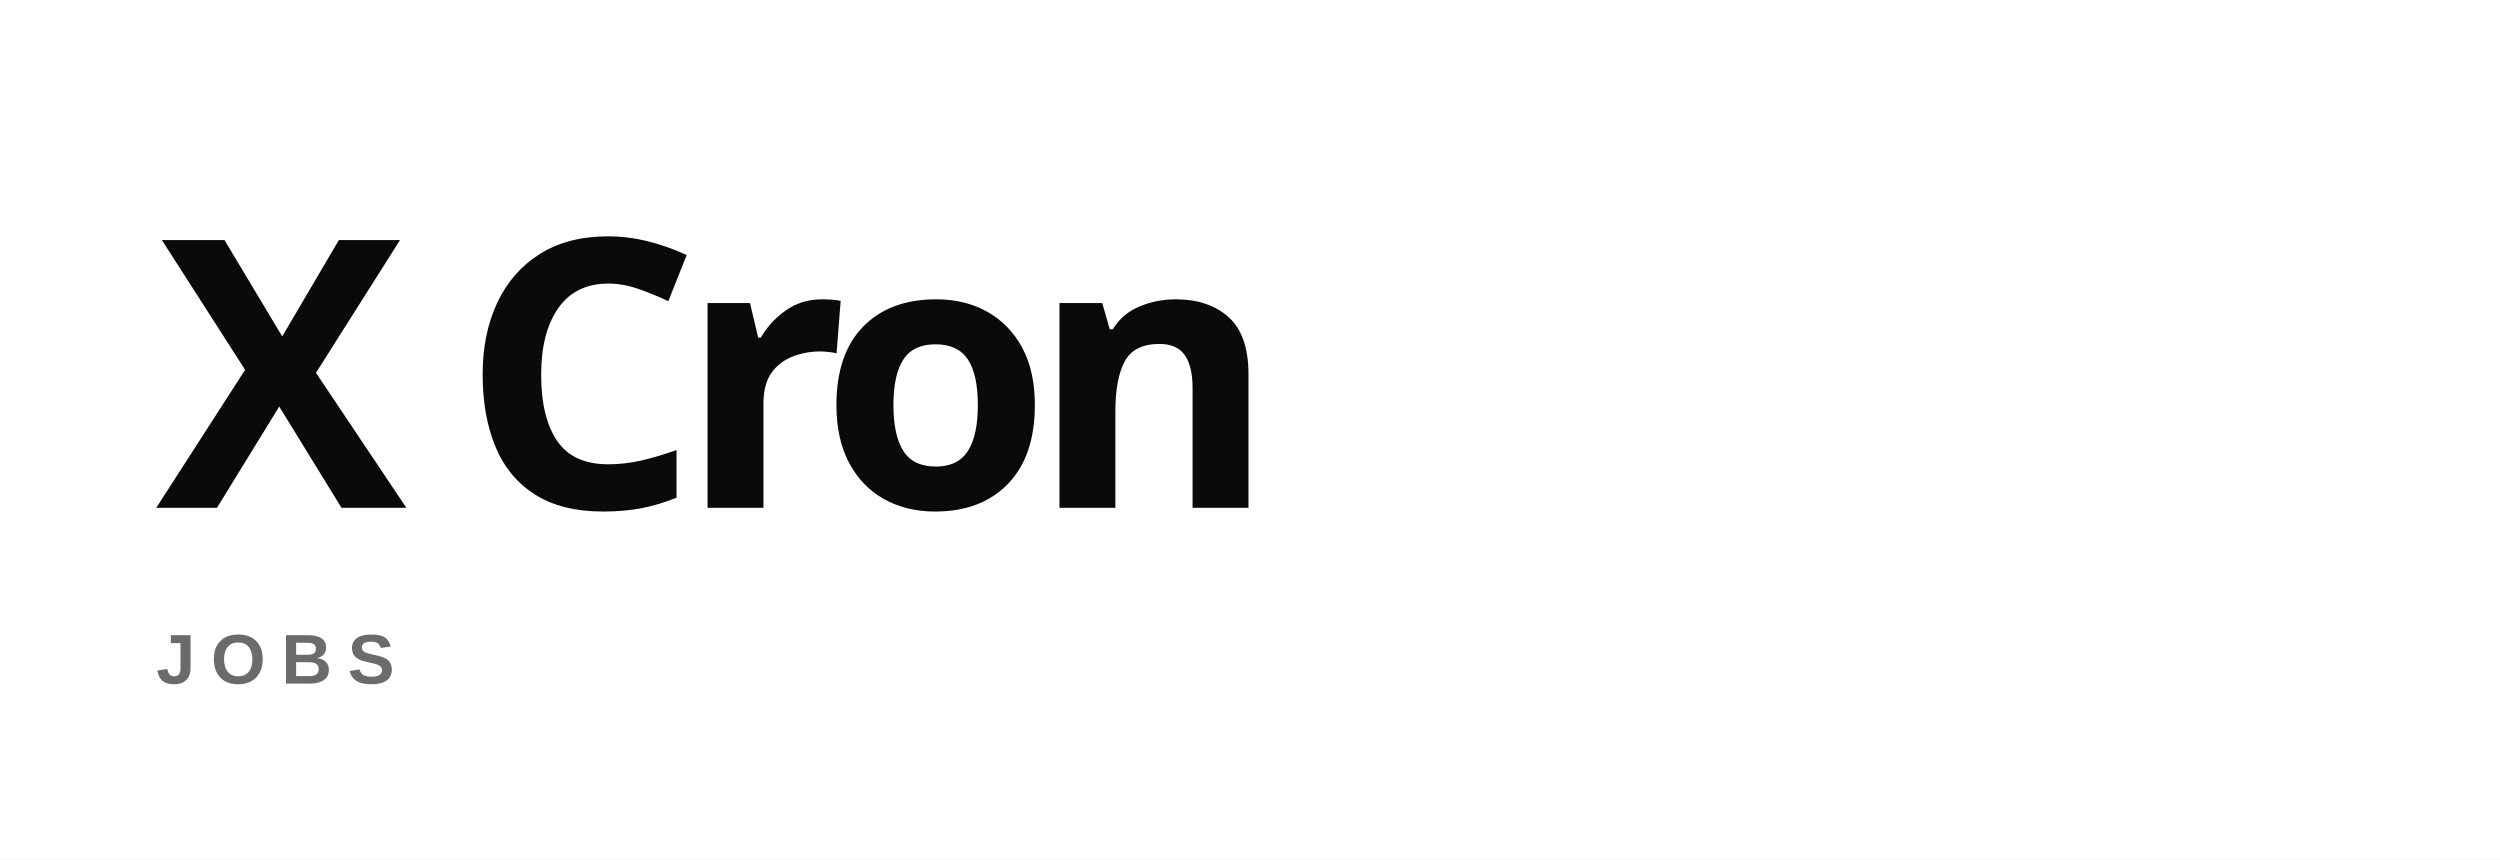
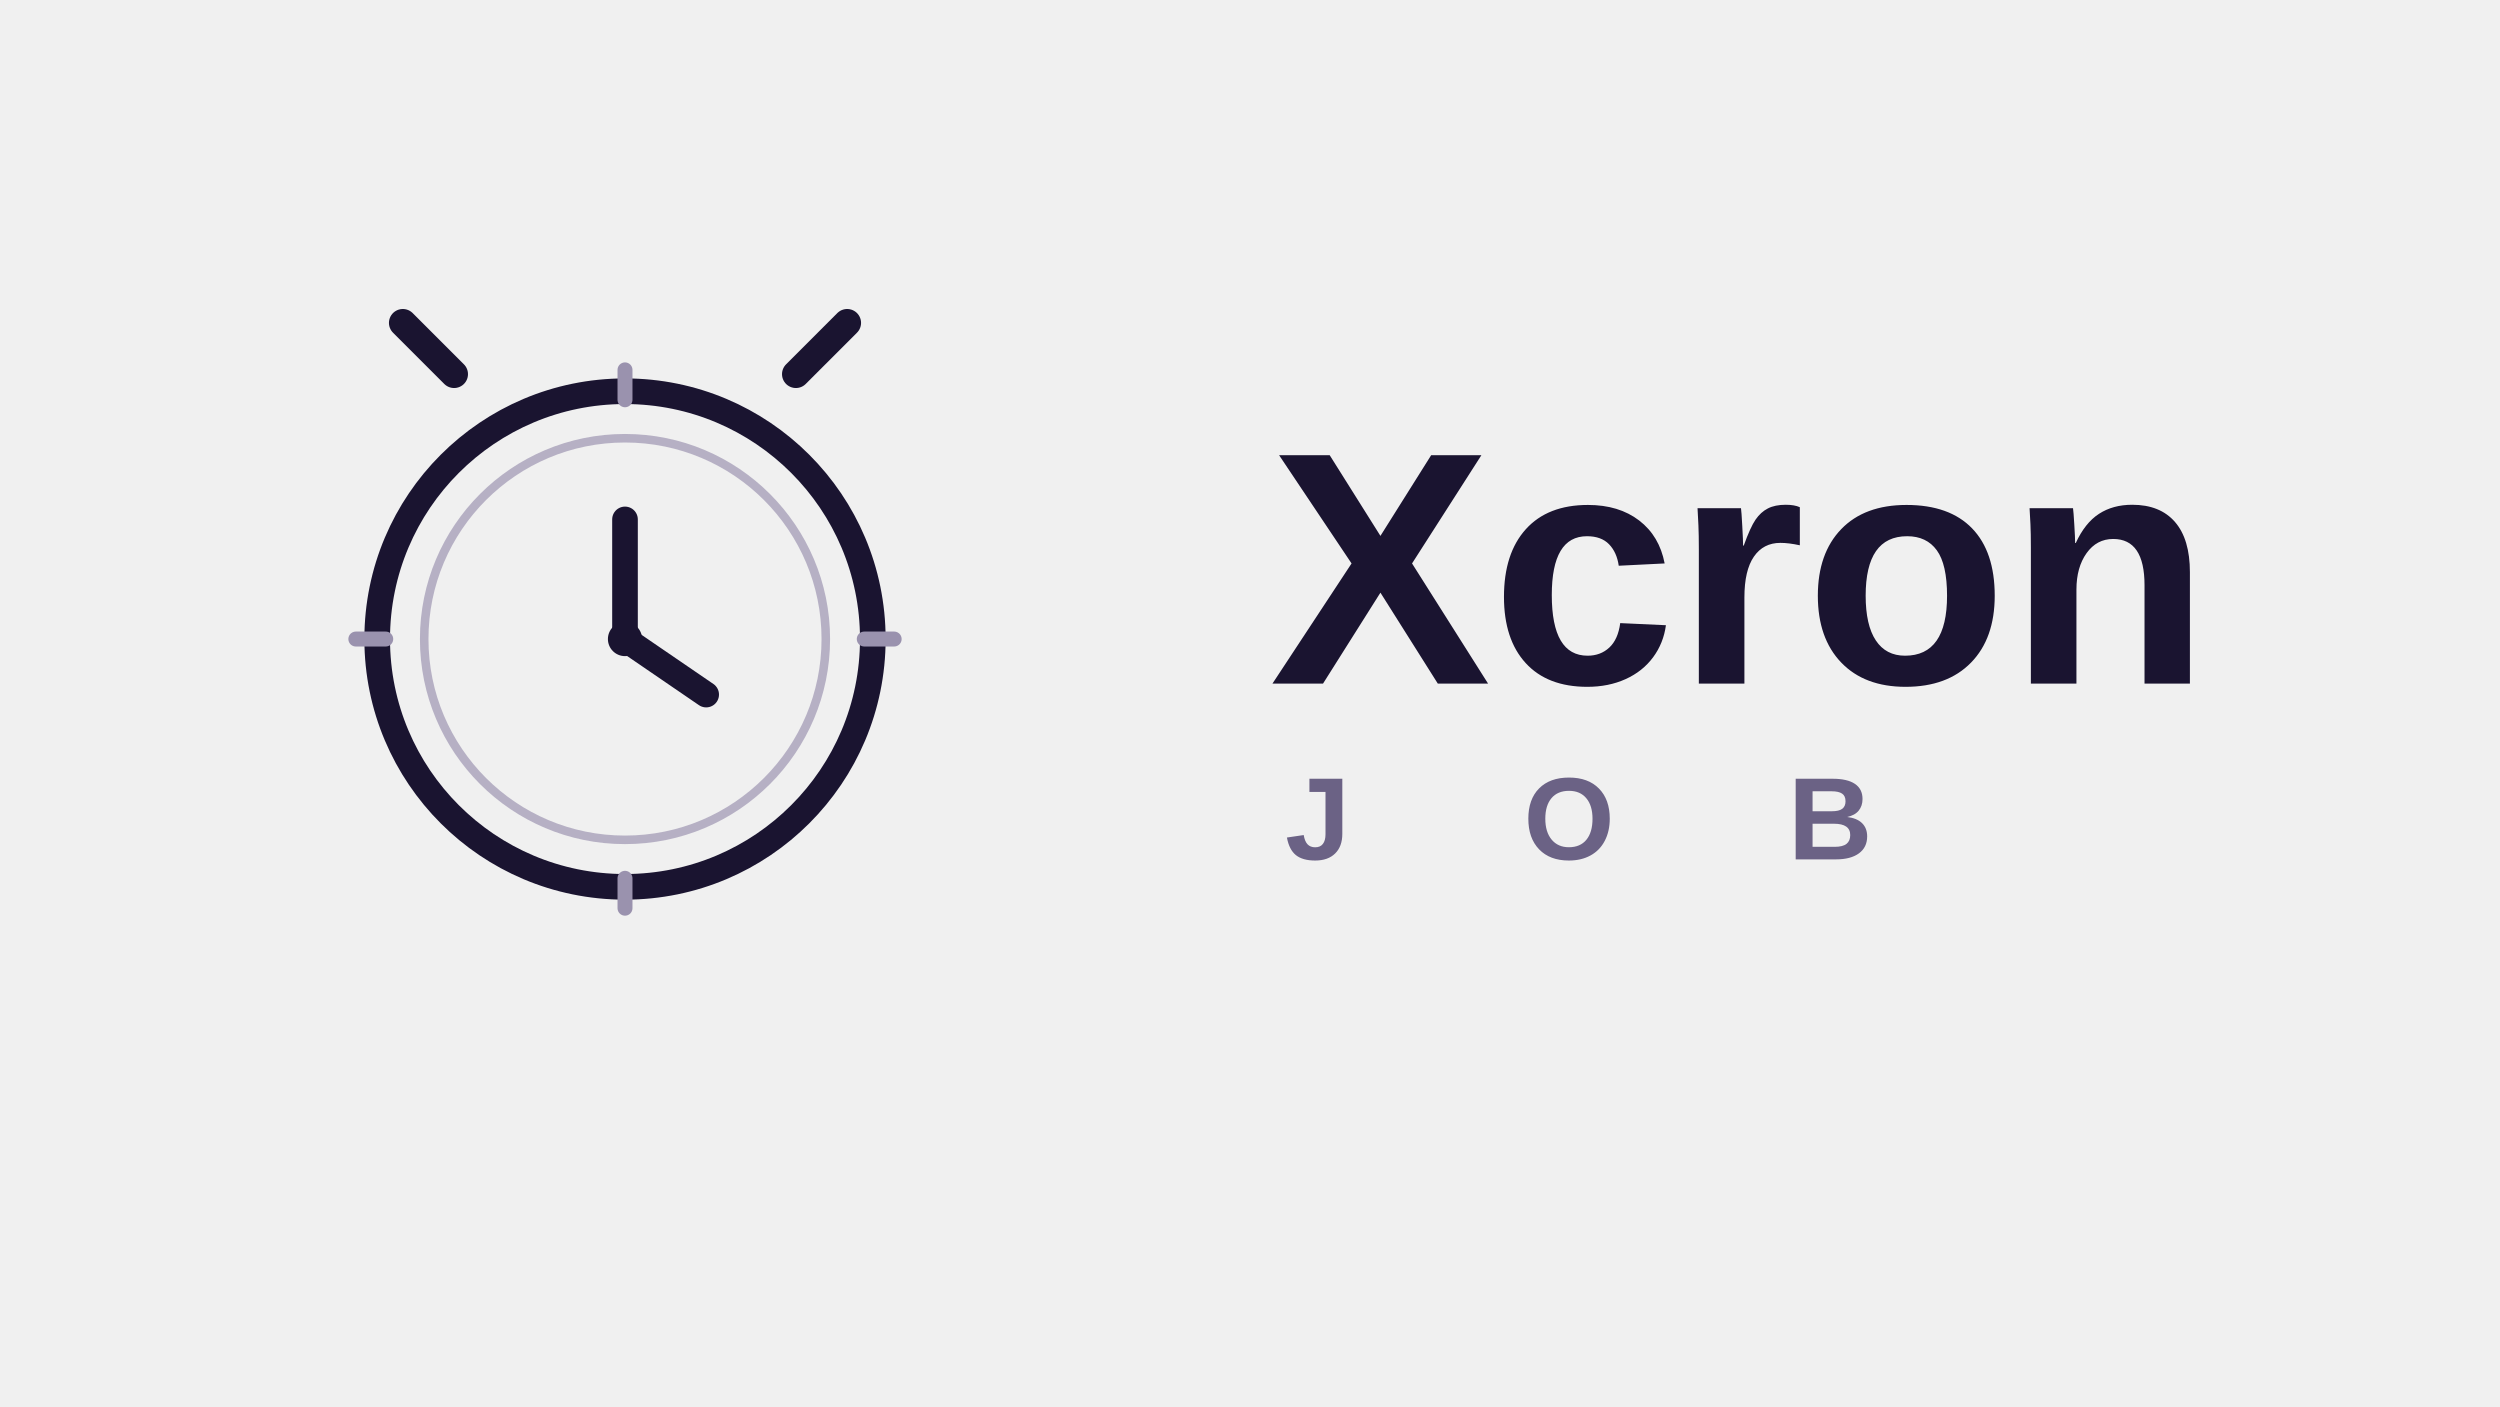
- <svg xmlns="http://www.w3.org/2000/svg" viewBox="0 0 640 220" role="img" aria-label="X Cron Jobs">
-   <rect width="640" height="220" fill="#ffffff" />
-   <text x="40" y="130" font-family="Syne, Arial Black, sans-serif" font-size="96" font-weight="800" letter-spacing="-5.5" fill="#0a0a0a">X Cron</text>
-   <text x="40" y="175" font-family="DM Sans, Arial, sans-serif" font-size="18" font-weight="600" letter-spacing="4" fill="#6b6b6b">JOBS</text>
+ <svg xmlns="http://www.w3.org/2000/svg" viewBox="0 0 1280 720" role="img" aria-label="Xcron JOB">
+   <g transform="translate(40,80) scale(1.09375)">
+     <g fill="none" stroke="#1a1430" stroke-linecap="round" stroke-linejoin="round">
+       <path d="M176 102l-24-24M336 102l24-24" stroke-width="13" />
+       <circle cx="256" cy="226" r="116" stroke-width="12" />
+       <circle cx="256" cy="226" r="94" stroke="#b6b0c4" stroke-width="4" />
+       <path d="M256 226v-56M256 226l38 26" stroke-width="12" />
+       <circle cx="256" cy="226" r="8" fill="#1a1430" stroke="none" />
+       <path d="M256 100v14M382 226h-14M256 352v-14M130 226h14" stroke="#9a92ae" stroke-width="7" />
+     </g>
+   </g>
+   <text x="650" y="350" font-family="Arial, Helvetica, sans-serif" font-size="170" font-weight="800" fill="#1a1430">Xcron</text>
+   <text x="658" y="440" font-family="Arial, Helvetica, sans-serif" font-size="60" font-weight="600" letter-spacing="36" fill="#6b6285">J O B</text>
</svg>
